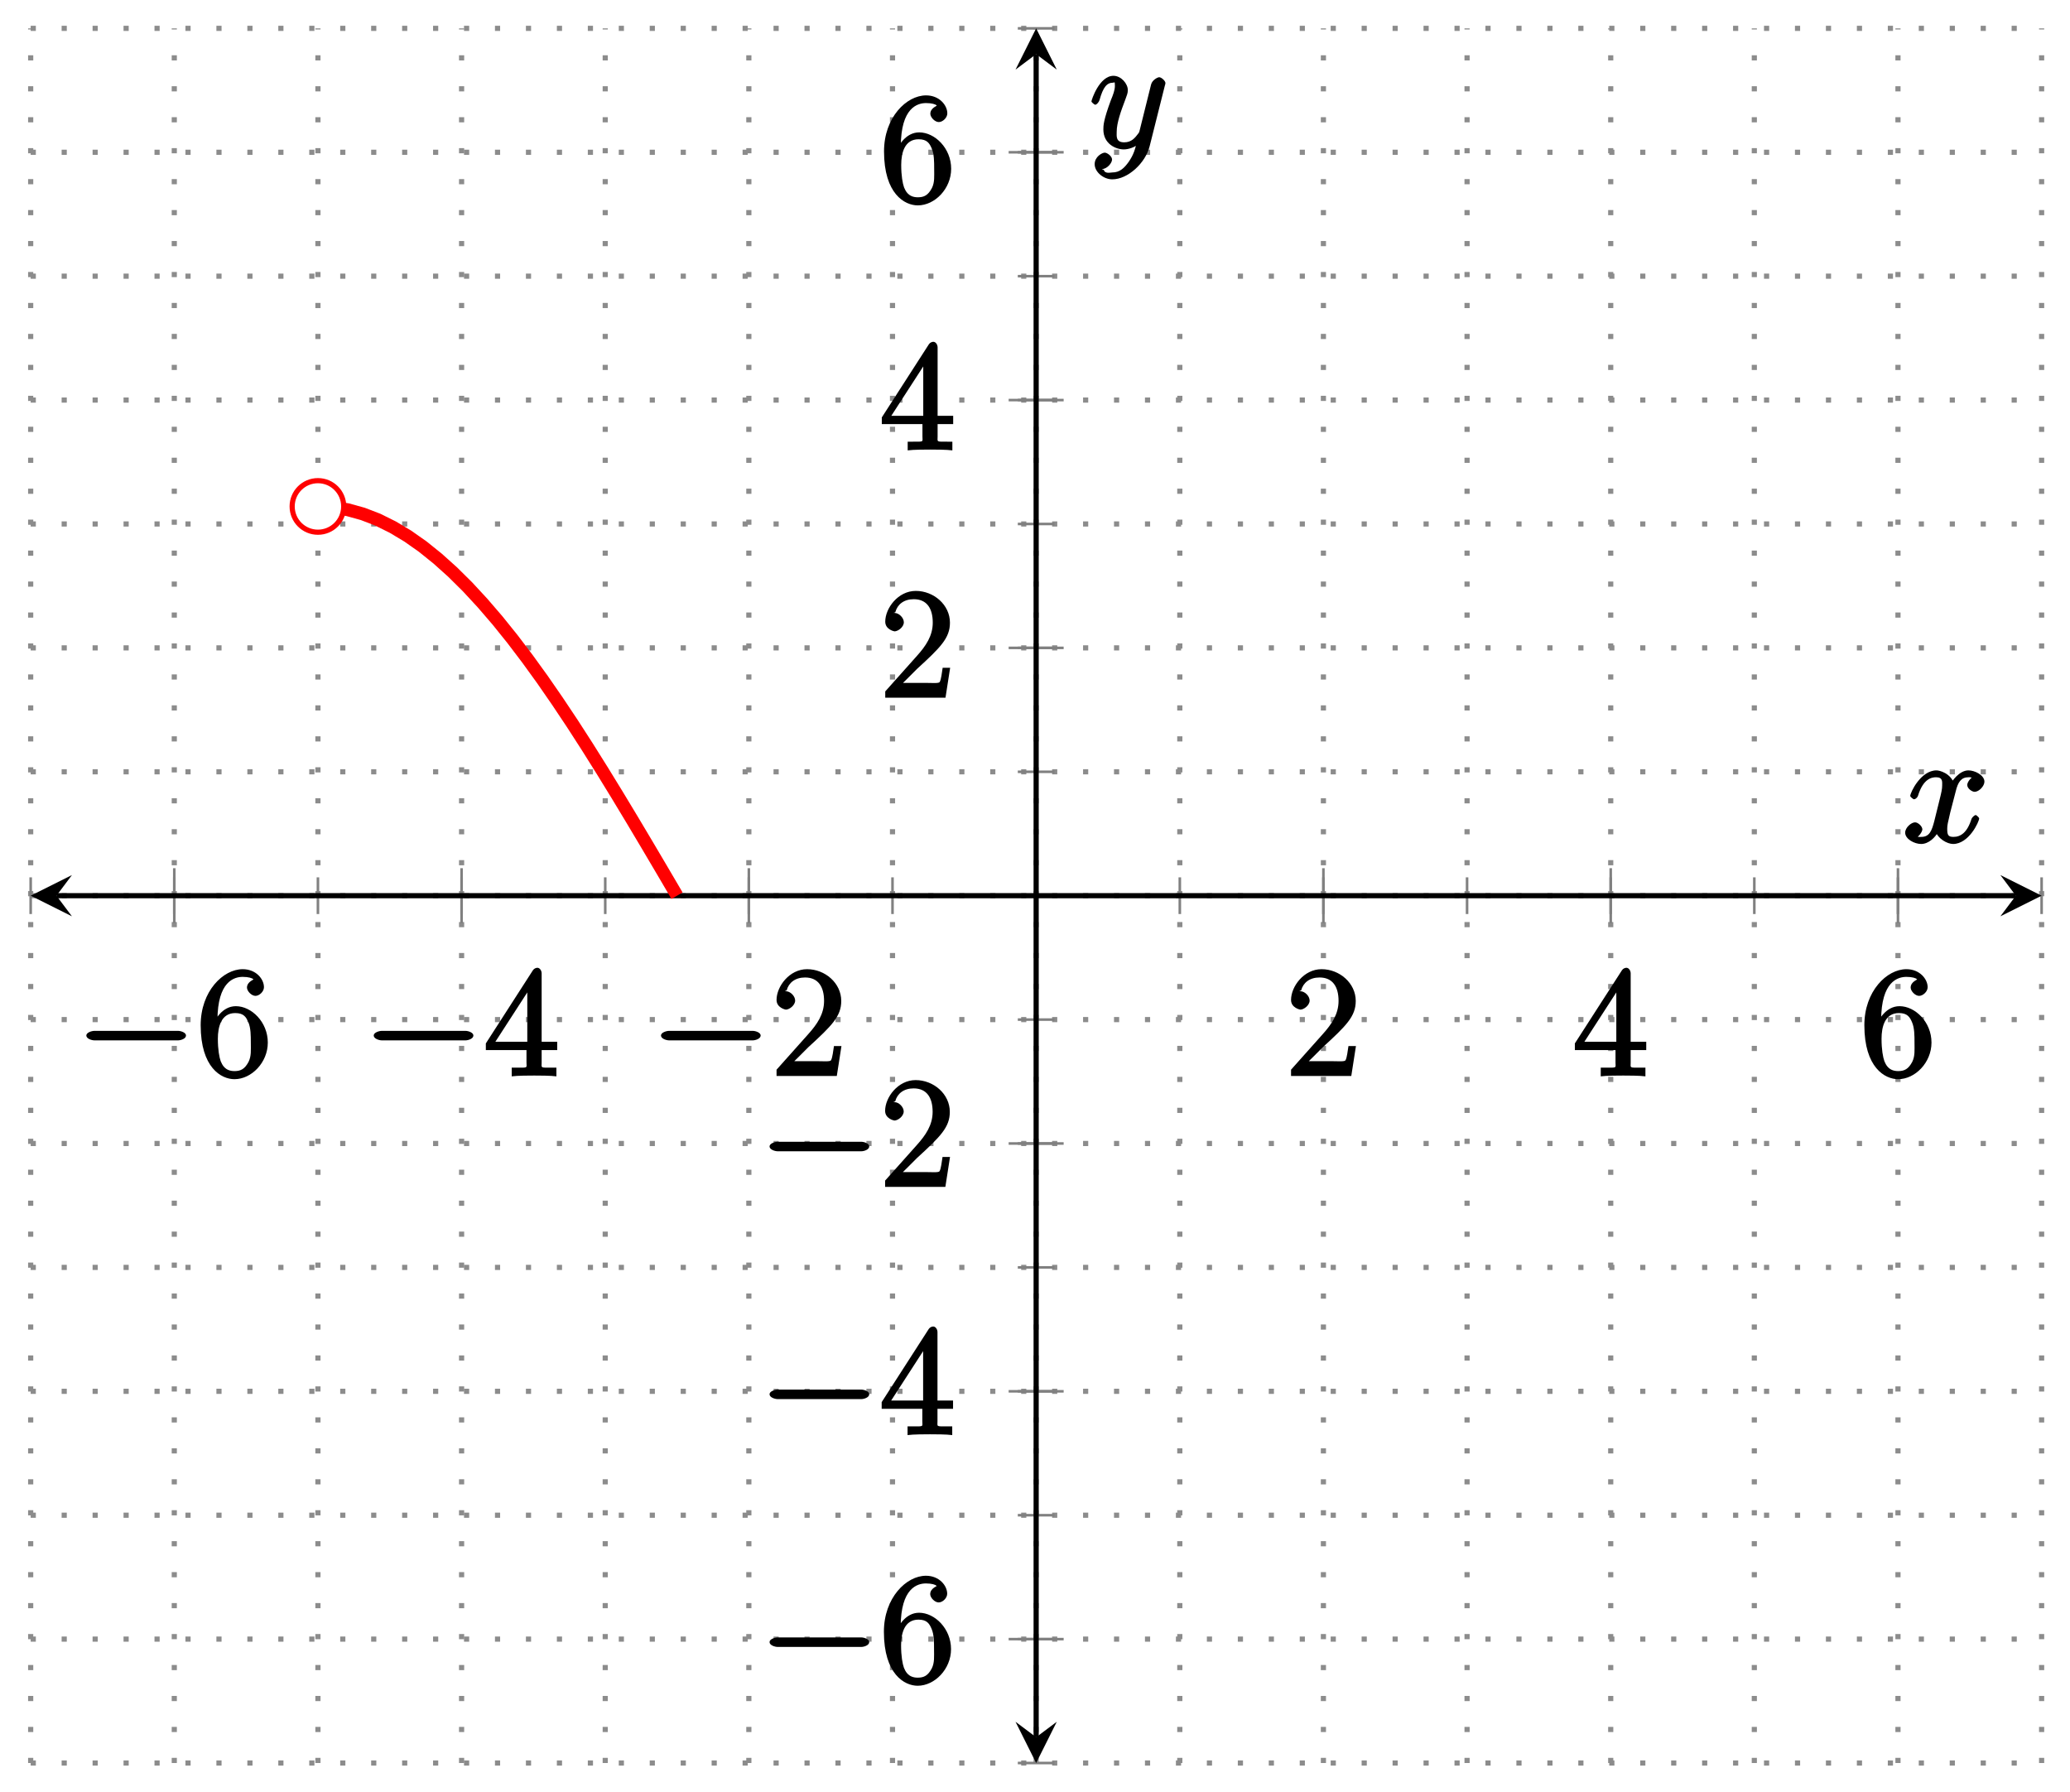
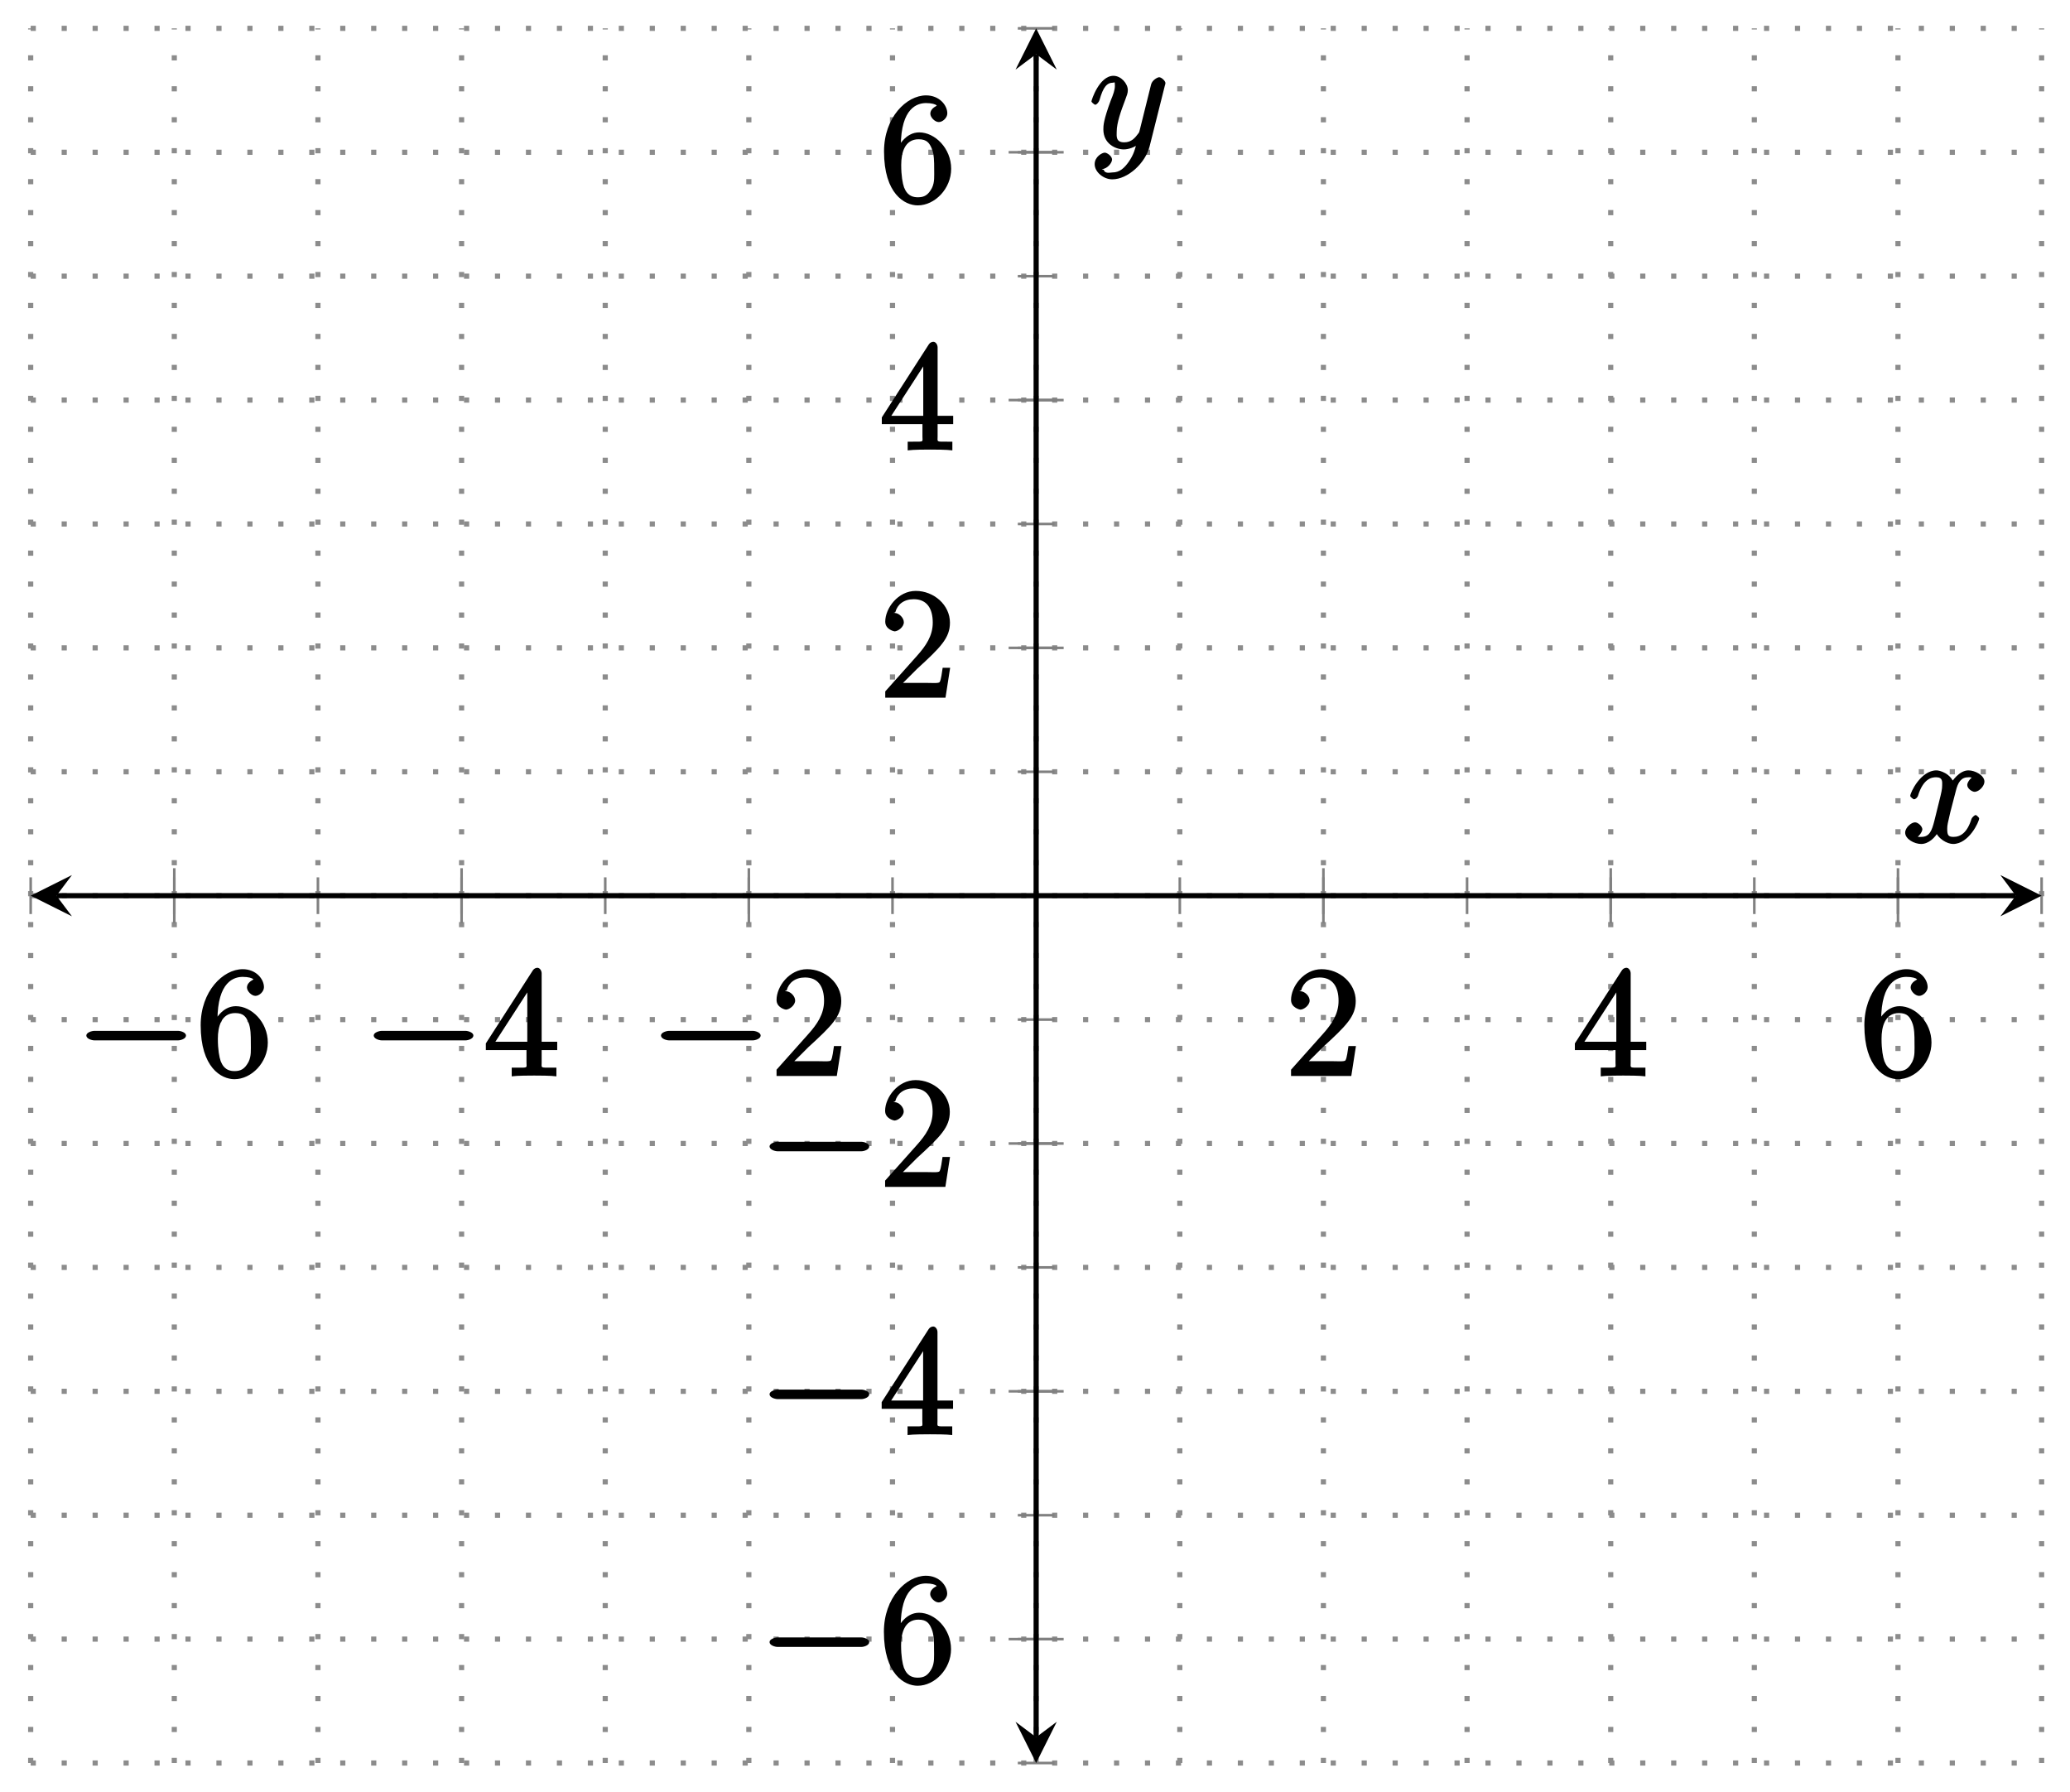
<svg xmlns="http://www.w3.org/2000/svg" xmlns:xlink="http://www.w3.org/1999/xlink" width="159.97pt" height="138.42pt" viewBox="0 0 159.97 138.42" version="1.1">
  <defs>
    <g>
      <symbol overflow="visible" id="glyph0-0">
        <path style="stroke:none;" d="" />
      </symbol>
      <symbol overflow="visible" id="glyph0-1">
        <path style="stroke:none;" d="M 7.875 -2.75 C 8.078 -2.75 8.484 -2.875 8.484 -3.125 C 8.484 -3.359 8.078 -3.484 7.875 -3.484 L 1.406 -3.484 C 1.203 -3.484 0.781 -3.359 0.781 -3.125 C 0.781 -2.875 1.203 -2.75 1.406 -2.75 Z M 7.875 -2.75 " />
      </symbol>
      <symbol overflow="visible" id="glyph1-0">
        <path style="stroke:none;" d="" />
      </symbol>
      <symbol overflow="visible" id="glyph1-1">
        <path style="stroke:none;" d="M 1.625 -4.297 C 1.625 -7.328 2.938 -7.656 3.578 -7.656 C 4.016 -7.656 4.328 -7.562 4.391 -7.469 C 4.531 -7.469 3.906 -7.312 3.906 -6.828 C 3.906 -6.562 4.25 -6.188 4.562 -6.188 C 4.859 -6.188 5.219 -6.516 5.219 -6.859 C 5.219 -7.484 4.609 -8.25 3.578 -8.25 C 2.062 -8.25 0.328 -6.547 0.328 -3.922 C 0.328 -0.641 1.922 0.25 2.938 0.25 C 4.25 0.25 5.516 -1.031 5.516 -2.578 C 5.516 -4.172 4.25 -5.391 3.047 -5.391 C 1.984 -5.391 1.422 -4.312 1.297 -3.984 L 1.625 -3.984 Z M 2.938 -0.375 C 2.188 -0.375 1.984 -0.891 1.875 -1.141 C 1.766 -1.453 1.656 -2.031 1.656 -2.875 C 1.656 -3.812 1.922 -4.859 3 -4.859 C 3.656 -4.859 3.844 -4.547 4.016 -4.141 C 4.203 -3.703 4.203 -3.109 4.203 -2.594 C 4.203 -1.984 4.25 -1.547 4.031 -1.094 C 3.734 -0.531 3.422 -0.375 2.938 -0.375 Z M 2.938 -0.375 " />
      </symbol>
      <symbol overflow="visible" id="glyph1-2">
        <path style="stroke:none;" d="M 4.469 -7.922 C 4.469 -8.156 4.312 -8.359 4.141 -8.359 C 4.047 -8.359 3.891 -8.312 3.797 -8.172 L 0.156 -2.516 L 0.156 -2 L 3.297 -2 L 3.297 -1.047 C 3.297 -0.609 3.438 -0.641 2.562 -0.641 L 2.156 -0.641 L 2.156 0.031 C 2.609 -0.031 3.547 -0.031 3.891 -0.031 C 4.219 -0.031 5.172 -0.031 5.609 0.031 L 5.609 -0.641 L 5.219 -0.641 C 4.344 -0.641 4.469 -0.609 4.469 -1.047 L 4.469 -2 L 5.672 -2 L 5.672 -2.641 L 4.469 -2.641 Z M 3.359 -7 L 3.359 -2.641 L 0.891 -2.641 L 3.641 -6.891 Z M 3.359 -7 " />
      </symbol>
      <symbol overflow="visible" id="glyph1-3">
        <path style="stroke:none;" d="M 5.266 -2.312 L 4.859 -2.312 C 4.797 -1.953 4.75 -1.406 4.625 -1.203 C 4.547 -1.094 3.984 -1.141 3.625 -1.141 L 1.406 -1.141 L 1.516 -0.891 C 1.844 -1.156 2.562 -1.922 2.875 -2.219 C 4.703 -3.891 5.422 -4.609 5.422 -5.797 C 5.422 -7.172 4.172 -8.25 2.781 -8.25 C 1.406 -8.25 0.422 -6.906 0.422 -5.875 C 0.422 -5.266 1.109 -5.125 1.141 -5.125 C 1.406 -5.125 1.859 -5.453 1.859 -5.828 C 1.859 -6.172 1.484 -6.547 1.141 -6.547 C 1.047 -6.547 1.016 -6.547 1.203 -6.609 C 1.359 -7.203 1.859 -7.609 2.625 -7.609 C 3.641 -7.609 4.094 -6.891 4.094 -5.797 C 4.094 -4.781 3.562 -4 2.875 -3.234 L 0.422 -0.484 L 0.422 0 L 5.078 0 L 5.438 -2.312 Z M 5.266 -2.312 " />
      </symbol>
      <symbol overflow="visible" id="glyph2-0">
        <path style="stroke:none;" d="" />
      </symbol>
      <symbol overflow="visible" id="glyph2-1">
        <path style="stroke:none;" d="M 5.672 -5.172 C 5.281 -5.109 4.969 -4.656 4.969 -4.438 C 4.969 -4.141 5.359 -3.906 5.531 -3.906 C 5.891 -3.906 6.297 -4.359 6.297 -4.688 C 6.297 -5.188 5.562 -5.562 5.062 -5.562 C 4.344 -5.562 3.766 -4.703 3.656 -4.469 L 3.984 -4.469 C 3.703 -5.359 2.812 -5.562 2.594 -5.562 C 1.375 -5.562 0.562 -3.844 0.562 -3.578 C 0.562 -3.531 0.781 -3.328 0.859 -3.328 C 0.953 -3.328 1.094 -3.438 1.156 -3.578 C 1.562 -4.922 2.219 -5.031 2.562 -5.031 C 3.094 -5.031 3.031 -4.672 3.031 -4.391 C 3.031 -4.125 2.969 -3.844 2.828 -3.281 L 2.422 -1.641 C 2.234 -0.922 2.062 -0.422 1.422 -0.422 C 1.359 -0.422 1.172 -0.375 0.922 -0.531 L 0.812 -0.281 C 1.25 -0.359 1.5 -0.859 1.5 -1 C 1.5 -1.25 1.156 -1.547 0.938 -1.547 C 0.641 -1.547 0.172 -1.141 0.172 -0.75 C 0.172 -0.25 0.891 0.125 1.406 0.125 C 1.984 0.125 2.5 -0.375 2.75 -0.859 L 2.469 -0.969 C 2.672 -0.266 3.438 0.125 3.875 0.125 C 5.094 0.125 5.891 -1.594 5.891 -1.859 C 5.891 -1.906 5.688 -2.109 5.625 -2.109 C 5.516 -2.109 5.328 -1.906 5.297 -1.812 C 4.969 -0.75 4.453 -0.422 3.906 -0.422 C 3.484 -0.422 3.422 -0.578 3.422 -1.062 C 3.422 -1.328 3.469 -1.516 3.656 -2.312 L 4.078 -3.938 C 4.25 -4.656 4.5 -5.031 5.062 -5.031 C 5.078 -5.031 5.297 -5.062 5.547 -4.906 Z M 5.672 -5.172 " />
      </symbol>
      <symbol overflow="visible" id="glyph2-2">
        <path style="stroke:none;" d="M 3.031 1.094 C 2.703 1.547 2.359 1.906 1.766 1.906 C 1.625 1.906 1.203 2.031 1.109 1.703 C 0.906 1.641 0.969 1.641 0.984 1.641 C 1.344 1.641 1.75 1.188 1.75 0.906 C 1.75 0.641 1.359 0.375 1.188 0.375 C 0.984 0.375 0.406 0.688 0.406 1.266 C 0.406 1.875 1.094 2.438 1.766 2.438 C 2.969 2.438 4.328 1.188 4.656 -0.125 L 5.828 -4.797 C 5.844 -4.859 5.875 -4.922 5.875 -5 C 5.875 -5.172 5.562 -5.453 5.391 -5.453 C 5.281 -5.453 4.859 -5.25 4.766 -4.891 L 3.891 -1.375 C 3.828 -1.156 3.875 -1.25 3.781 -1.109 C 3.531 -0.781 3.266 -0.422 2.688 -0.422 C 2.016 -0.422 2.109 -0.922 2.109 -1.25 C 2.109 -1.922 2.438 -2.844 2.766 -3.703 C 2.891 -4.047 2.969 -4.219 2.969 -4.453 C 2.969 -4.953 2.453 -5.562 1.859 -5.562 C 0.766 -5.562 0.156 -3.688 0.156 -3.578 C 0.156 -3.531 0.375 -3.328 0.453 -3.328 C 0.562 -3.328 0.734 -3.531 0.781 -3.688 C 1.062 -4.703 1.359 -5.031 1.828 -5.031 C 1.938 -5.031 1.969 -5.172 1.969 -4.781 C 1.969 -4.469 1.844 -4.125 1.656 -3.672 C 1.078 -2.109 1.078 -1.703 1.078 -1.422 C 1.078 -0.281 2.062 0.125 2.656 0.125 C 3 0.125 3.531 -0.031 3.844 -0.344 L 3.688 -0.516 C 3.516 0.141 3.438 0.5 3.031 1.094 Z M 3.031 1.094 " />
      </symbol>
    </g>
  </defs>
  <g id="surface1">
    <path style="fill:none;stroke-width:0.399;stroke-linecap:butt;stroke-linejoin:miter;stroke:rgb(54.999%,54.999%,54.999%);stroke-opacity:1;stroke-dasharray:0.399,1.993;stroke-miterlimit:10;" d="M 0.001 -0 L 0.001 134.039 M 11.099 -0 L 11.099 134.039 M 22.2 -0 L 22.2 134.039 M 33.302 -0 L 33.302 134.039 M 44.403 -0 L 44.403 134.039 M 55.501 -0 L 55.501 134.039 M 66.603 -0 L 66.603 134.039 M 77.704 -0 L 77.704 134.039 M 88.806 -0 L 88.806 134.039 M 99.903 -0 L 99.903 134.039 M 111.005 -0 L 111.005 134.039 M 122.107 -0 L 122.107 134.039 M 133.204 -0 L 133.204 134.039 M 144.306 -0 L 144.306 134.039 M 155.407 -0 L 155.407 134.039 " transform="matrix(1,0,0,-1,2.37,136.23)" />
    <path style="fill:none;stroke-width:0.399;stroke-linecap:butt;stroke-linejoin:miter;stroke:rgb(54.999%,54.999%,54.999%);stroke-opacity:1;stroke-dasharray:0.399,1.993;stroke-miterlimit:10;" d="M 0.001 -0 L 155.407 -0 M 0.001 9.574 L 155.407 9.574 M 0.001 19.148 L 155.407 19.148 M 0.001 28.722 L 155.407 28.722 M 0.001 38.296 L 155.407 38.296 M 0.001 47.871 L 155.407 47.871 M 0.001 57.445 L 155.407 57.445 M 0.001 67.019 L 155.407 67.019 M 0.001 76.593 L 155.407 76.593 M 0.001 86.168 L 155.407 86.168 M 0.001 95.742 L 155.407 95.742 M 0.001 105.316 L 155.407 105.316 M 0.001 114.89 L 155.407 114.89 M 0.001 124.464 L 155.407 124.464 M 0.001 134.039 L 155.407 134.039 " transform="matrix(1,0,0,-1,2.37,136.23)" />
    <path style="fill:none;stroke-width:0.199;stroke-linecap:butt;stroke-linejoin:miter;stroke:rgb(50%,50%,50%);stroke-opacity:1;stroke-miterlimit:10;" d="M 0.001 65.601 L 0.001 68.437 M 11.099 65.601 L 11.099 68.437 M 22.2 65.601 L 22.2 68.437 M 33.302 65.601 L 33.302 68.437 M 44.403 65.601 L 44.403 68.437 M 55.501 65.601 L 55.501 68.437 M 66.603 65.601 L 66.603 68.437 M 77.704 65.601 L 77.704 68.437 M 88.806 65.601 L 88.806 68.437 M 99.903 65.601 L 99.903 68.437 M 111.005 65.601 L 111.005 68.437 M 122.107 65.601 L 122.107 68.437 M 133.204 65.601 L 133.204 68.437 M 144.306 65.601 L 144.306 68.437 M 155.407 65.601 L 155.407 68.437 " transform="matrix(1,0,0,-1,2.37,136.23)" />
    <path style="fill:none;stroke-width:0.199;stroke-linecap:butt;stroke-linejoin:miter;stroke:rgb(50%,50%,50%);stroke-opacity:1;stroke-miterlimit:10;" d="M 11.099 64.894 L 11.099 69.144 M 33.302 64.894 L 33.302 69.144 M 55.501 64.894 L 55.501 69.144 M 99.903 64.894 L 99.903 69.144 M 122.107 64.894 L 122.107 69.144 M 144.306 64.894 L 144.306 69.144 " transform="matrix(1,0,0,-1,2.37,136.23)" />
    <path style="fill:none;stroke-width:0.199;stroke-linecap:butt;stroke-linejoin:miter;stroke:rgb(50%,50%,50%);stroke-opacity:1;stroke-miterlimit:10;" d="M 76.286 -0 L 79.122 -0 M 76.286 9.574 L 79.122 9.574 M 76.286 19.148 L 79.122 19.148 M 76.286 28.722 L 79.122 28.722 M 76.286 38.296 L 79.122 38.296 M 76.286 47.871 L 79.122 47.871 M 76.286 57.445 L 79.122 57.445 M 76.286 67.019 L 79.122 67.019 M 76.286 76.593 L 79.122 76.593 M 76.286 86.168 L 79.122 86.168 M 76.286 95.742 L 79.122 95.742 M 76.286 105.316 L 79.122 105.316 M 76.286 114.89 L 79.122 114.89 M 76.286 124.464 L 79.122 124.464 M 76.286 134.039 L 79.122 134.039 " transform="matrix(1,0,0,-1,2.37,136.23)" />
    <path style="fill:none;stroke-width:0.199;stroke-linecap:butt;stroke-linejoin:miter;stroke:rgb(50%,50%,50%);stroke-opacity:1;stroke-miterlimit:10;" d="M 75.579 9.574 L 79.829 9.574 M 75.579 28.722 L 79.829 28.722 M 75.579 47.871 L 79.829 47.871 M 75.579 86.168 L 79.829 86.168 M 75.579 105.316 L 79.829 105.316 M 75.579 124.464 L 79.829 124.464 " transform="matrix(1,0,0,-1,2.37,136.23)" />
    <path style="fill:none;stroke-width:0.399;stroke-linecap:butt;stroke-linejoin:miter;stroke:rgb(0%,0%,0%);stroke-opacity:1;stroke-miterlimit:10;" d="M 1.993 67.019 L 153.415 67.019 " transform="matrix(1,0,0,-1,2.37,136.23)" />
    <path style=" stroke:none;fill-rule:nonzero;fill:rgb(0%,0%,0%);fill-opacity:1;" d="M 2.371 69.211 L 5.559 70.805 L 4.363 69.211 L 5.559 67.617 " />
    <path style=" stroke:none;fill-rule:nonzero;fill:rgb(0%,0%,0%);fill-opacity:1;" d="M 157.777 69.211 L 154.59 67.617 L 155.785 69.211 L 154.59 70.805 " />
    <path style="fill:none;stroke-width:0.399;stroke-linecap:butt;stroke-linejoin:miter;stroke:rgb(0%,0%,0%);stroke-opacity:1;stroke-miterlimit:10;" d="M 77.704 1.992 L 77.704 132.046 " transform="matrix(1,0,0,-1,2.37,136.23)" />
    <path style=" stroke:none;fill-rule:nonzero;fill:rgb(0%,0%,0%);fill-opacity:1;" d="M 80.074 136.23 L 81.668 133.043 L 80.074 134.238 L 78.48 133.043 " />
    <path style=" stroke:none;fill-rule:nonzero;fill:rgb(0%,0%,0%);fill-opacity:1;" d="M 80.074 2.191 L 78.48 5.379 L 80.074 4.184 L 81.668 5.379 " />
    <g style="fill:rgb(0%,0%,0%);fill-opacity:1;">
      <use xlink:href="#glyph0-1" x="5.89" y="83.14" />
    </g>
    <g style="fill:rgb(0%,0%,0%);fill-opacity:1;">
      <use xlink:href="#glyph1-1" x="15.18" y="83.14" />
    </g>
    <g style="fill:rgb(0%,0%,0%);fill-opacity:1;">
      <use xlink:href="#glyph0-1" x="28.1" y="83.14" />
    </g>
    <g style="fill:rgb(0%,0%,0%);fill-opacity:1;">
      <use xlink:href="#glyph1-2" x="37.39" y="83.14" />
    </g>
    <g style="fill:rgb(0%,0%,0%);fill-opacity:1;">
      <use xlink:href="#glyph0-1" x="50.3" y="83.14" />
    </g>
    <g style="fill:rgb(0%,0%,0%);fill-opacity:1;">
      <use xlink:href="#glyph1-3" x="59.59" y="83.14" />
    </g>
    <g style="fill:rgb(0%,0%,0%);fill-opacity:1;">
      <use xlink:href="#glyph1-3" x="99.35" y="83.14" />
    </g>
    <g style="fill:rgb(0%,0%,0%);fill-opacity:1;">
      <use xlink:href="#glyph1-2" x="121.55" y="83.14" />
    </g>
    <g style="fill:rgb(0%,0%,0%);fill-opacity:1;">
      <use xlink:href="#glyph1-1" x="143.75" y="83.14" />
    </g>
    <g style="fill:rgb(0%,0%,0%);fill-opacity:1;">
      <use xlink:href="#glyph0-1" x="58.69" y="130.01" />
    </g>
    <g style="fill:rgb(0%,0%,0%);fill-opacity:1;">
      <use xlink:href="#glyph1-1" x="67.98" y="130.01" />
    </g>
    <g style="fill:rgb(0%,0%,0%);fill-opacity:1;">
      <use xlink:href="#glyph0-1" x="58.69" y="110.86" />
    </g>
    <g style="fill:rgb(0%,0%,0%);fill-opacity:1;">
      <use xlink:href="#glyph1-2" x="67.98" y="110.86" />
    </g>
    <g style="fill:rgb(0%,0%,0%);fill-opacity:1;">
      <use xlink:href="#glyph0-1" x="58.69" y="91.71" />
    </g>
    <g style="fill:rgb(0%,0%,0%);fill-opacity:1;">
      <use xlink:href="#glyph1-3" x="67.98" y="91.71" />
    </g>
    <g style="fill:rgb(0%,0%,0%);fill-opacity:1;">
      <use xlink:href="#glyph1-3" x="67.99" y="53.91" />
    </g>
    <g style="fill:rgb(0%,0%,0%);fill-opacity:1;">
      <use xlink:href="#glyph1-2" x="67.99" y="34.77" />
    </g>
    <g style="fill:rgb(0%,0%,0%);fill-opacity:1;">
      <use xlink:href="#glyph1-1" x="67.99" y="15.62" />
    </g>
-     <path style="fill:none;stroke-width:0.996;stroke-linecap:butt;stroke-linejoin:miter;stroke:rgb(100%,0%,0%);stroke-opacity:1;stroke-miterlimit:10;" d="M 22.2 97.097 L 23.357 97.031 L 24.513 96.839 L 25.669 96.519 L 26.825 96.074 L 27.982 95.5 L 29.138 94.808 L 30.294 93.996 L 31.45 93.066 L 32.607 92.027 L 33.763 90.882 L 34.919 89.632 L 36.075 88.289 L 37.232 86.851 L 38.388 85.328 L 39.544 83.73 L 40.7 82.058 L 41.857 80.324 L 43.013 78.531 L 44.169 76.687 L 45.325 74.804 L 46.482 72.886 L 47.638 70.945 L 48.794 68.988 L 49.95 67.019 " transform="matrix(1,0,0,-1,2.37,136.23)" />
-     <path style="fill-rule:nonzero;fill:rgb(100%,100%,100%);fill-opacity:1;stroke-width:0.399;stroke-linecap:butt;stroke-linejoin:miter;stroke:rgb(100%,0%,0%);stroke-opacity:1;stroke-miterlimit:10;" d="M 24.192 97.097 C 24.192 98.199 23.302 99.089 22.2 99.089 C 21.099 99.089 20.208 98.199 20.208 97.097 C 20.208 95.996 21.099 95.105 22.2 95.105 C 23.302 95.105 24.192 95.996 24.192 97.097 Z M 24.192 97.097 " transform="matrix(1,0,0,-1,2.37,136.23)" />
    <g style="fill:rgb(0%,0%,0%);fill-opacity:1;">
      <use xlink:href="#glyph2-1" x="147.06" y="65.09" />
    </g>
    <g style="fill:rgb(0%,0%,0%);fill-opacity:1;">
      <use xlink:href="#glyph2-2" x="84.19" y="11.42" />
    </g>
  </g>
</svg>
